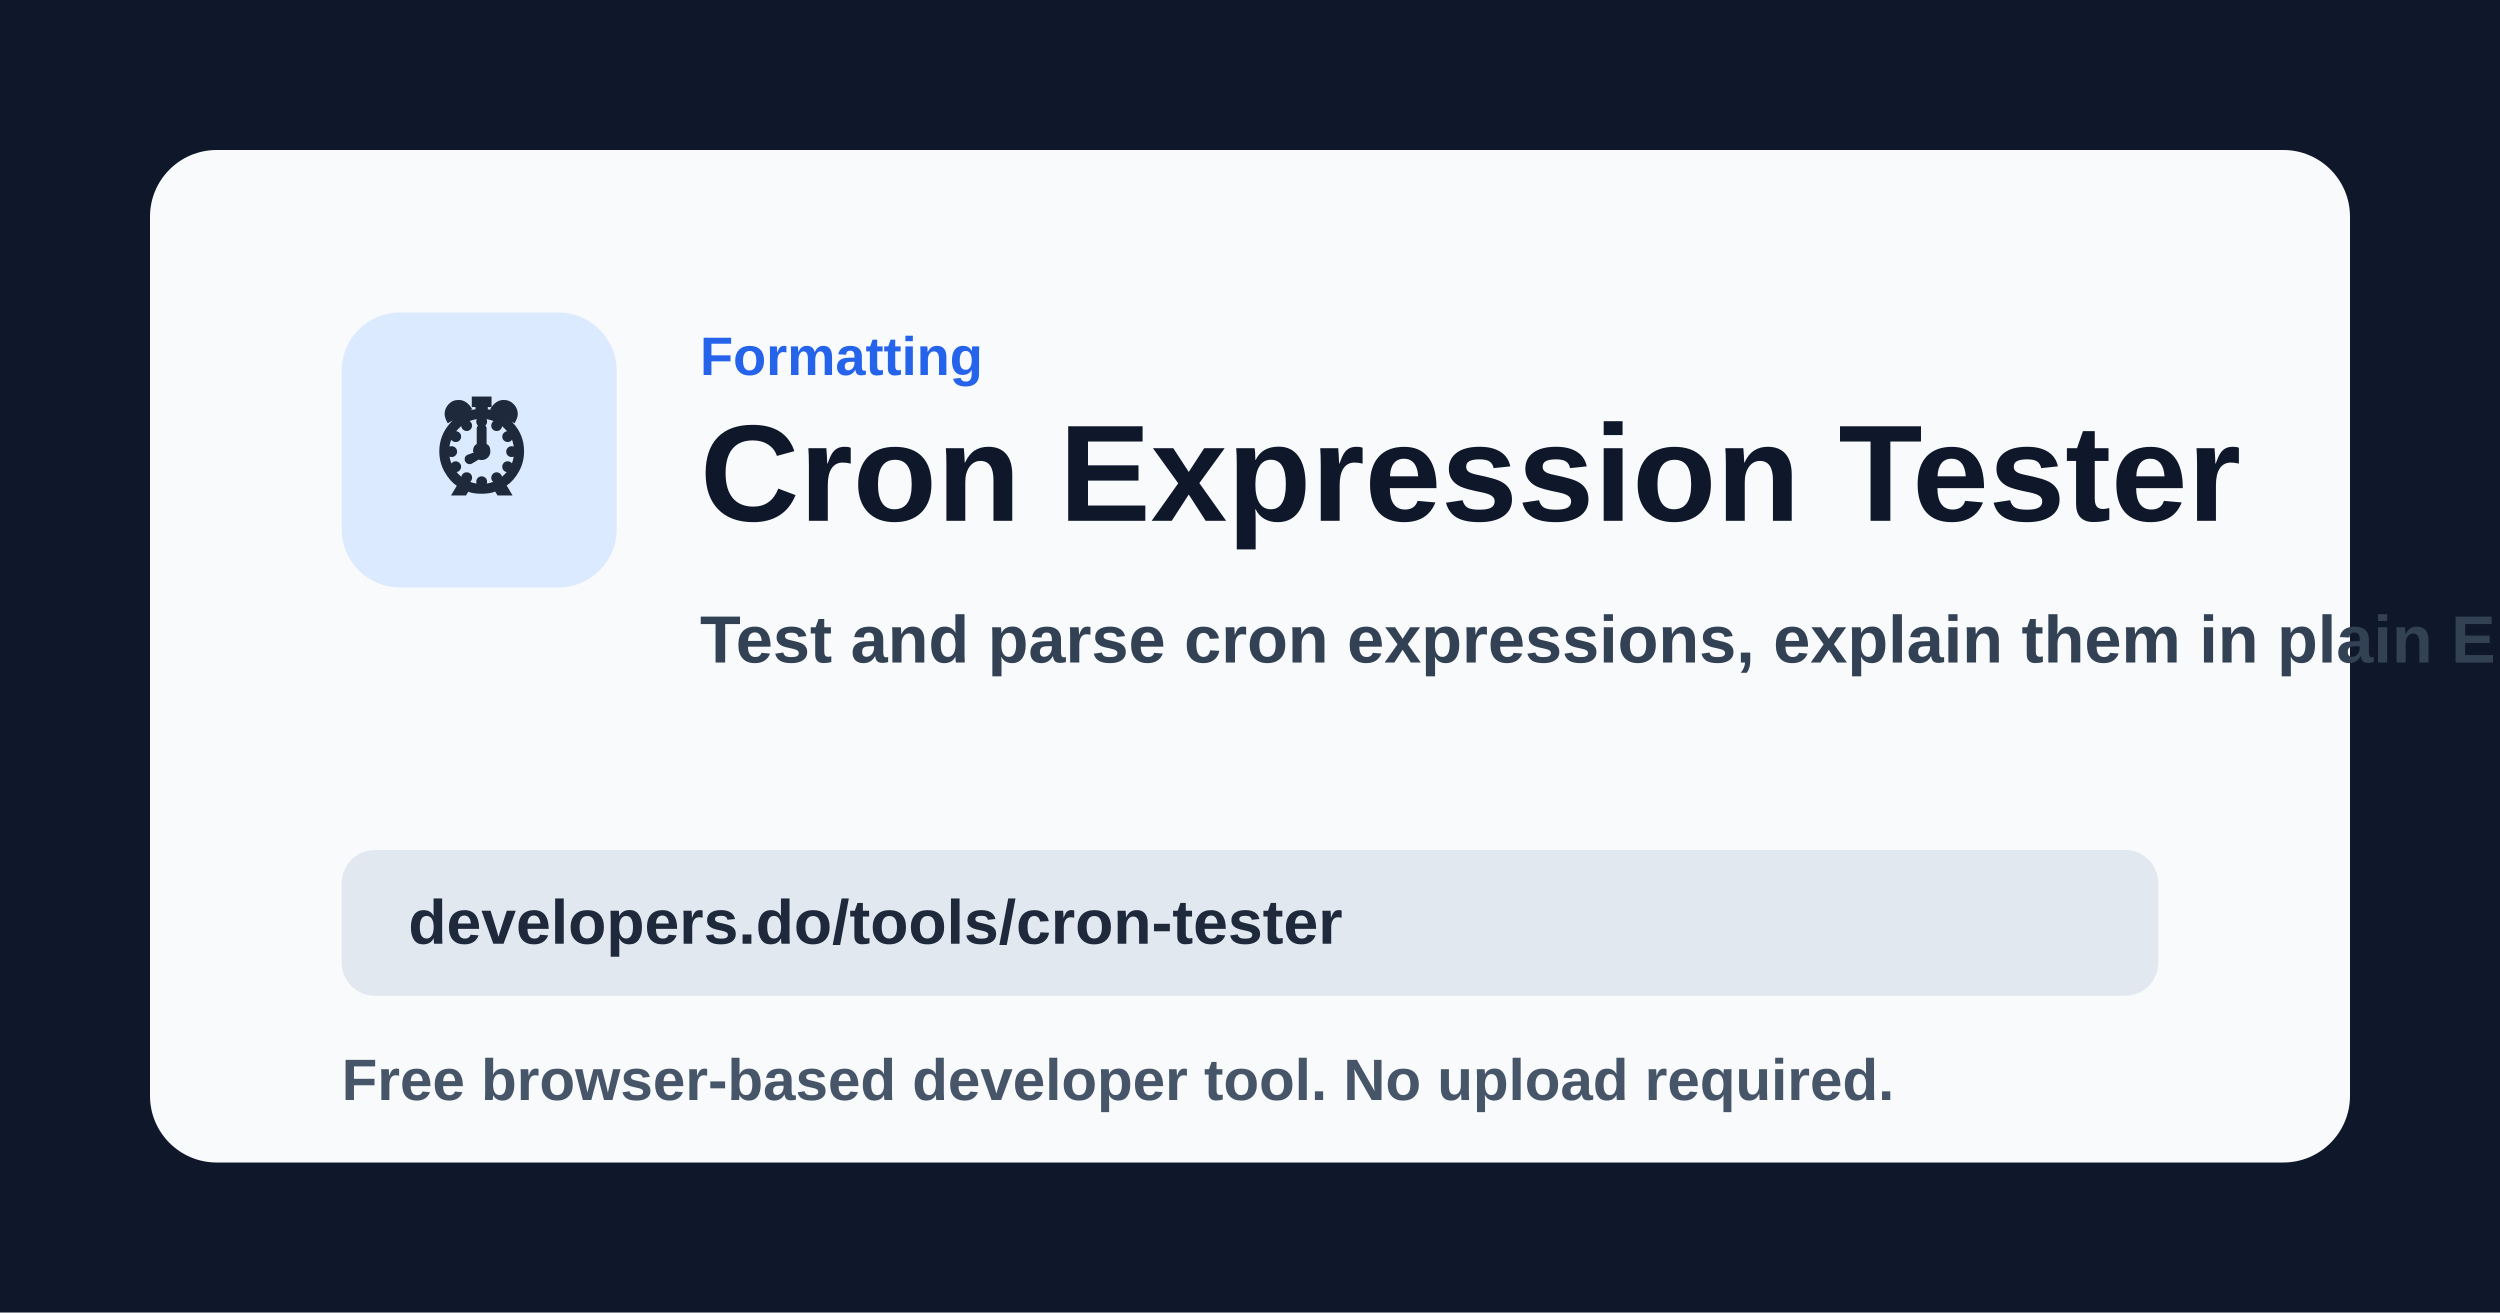
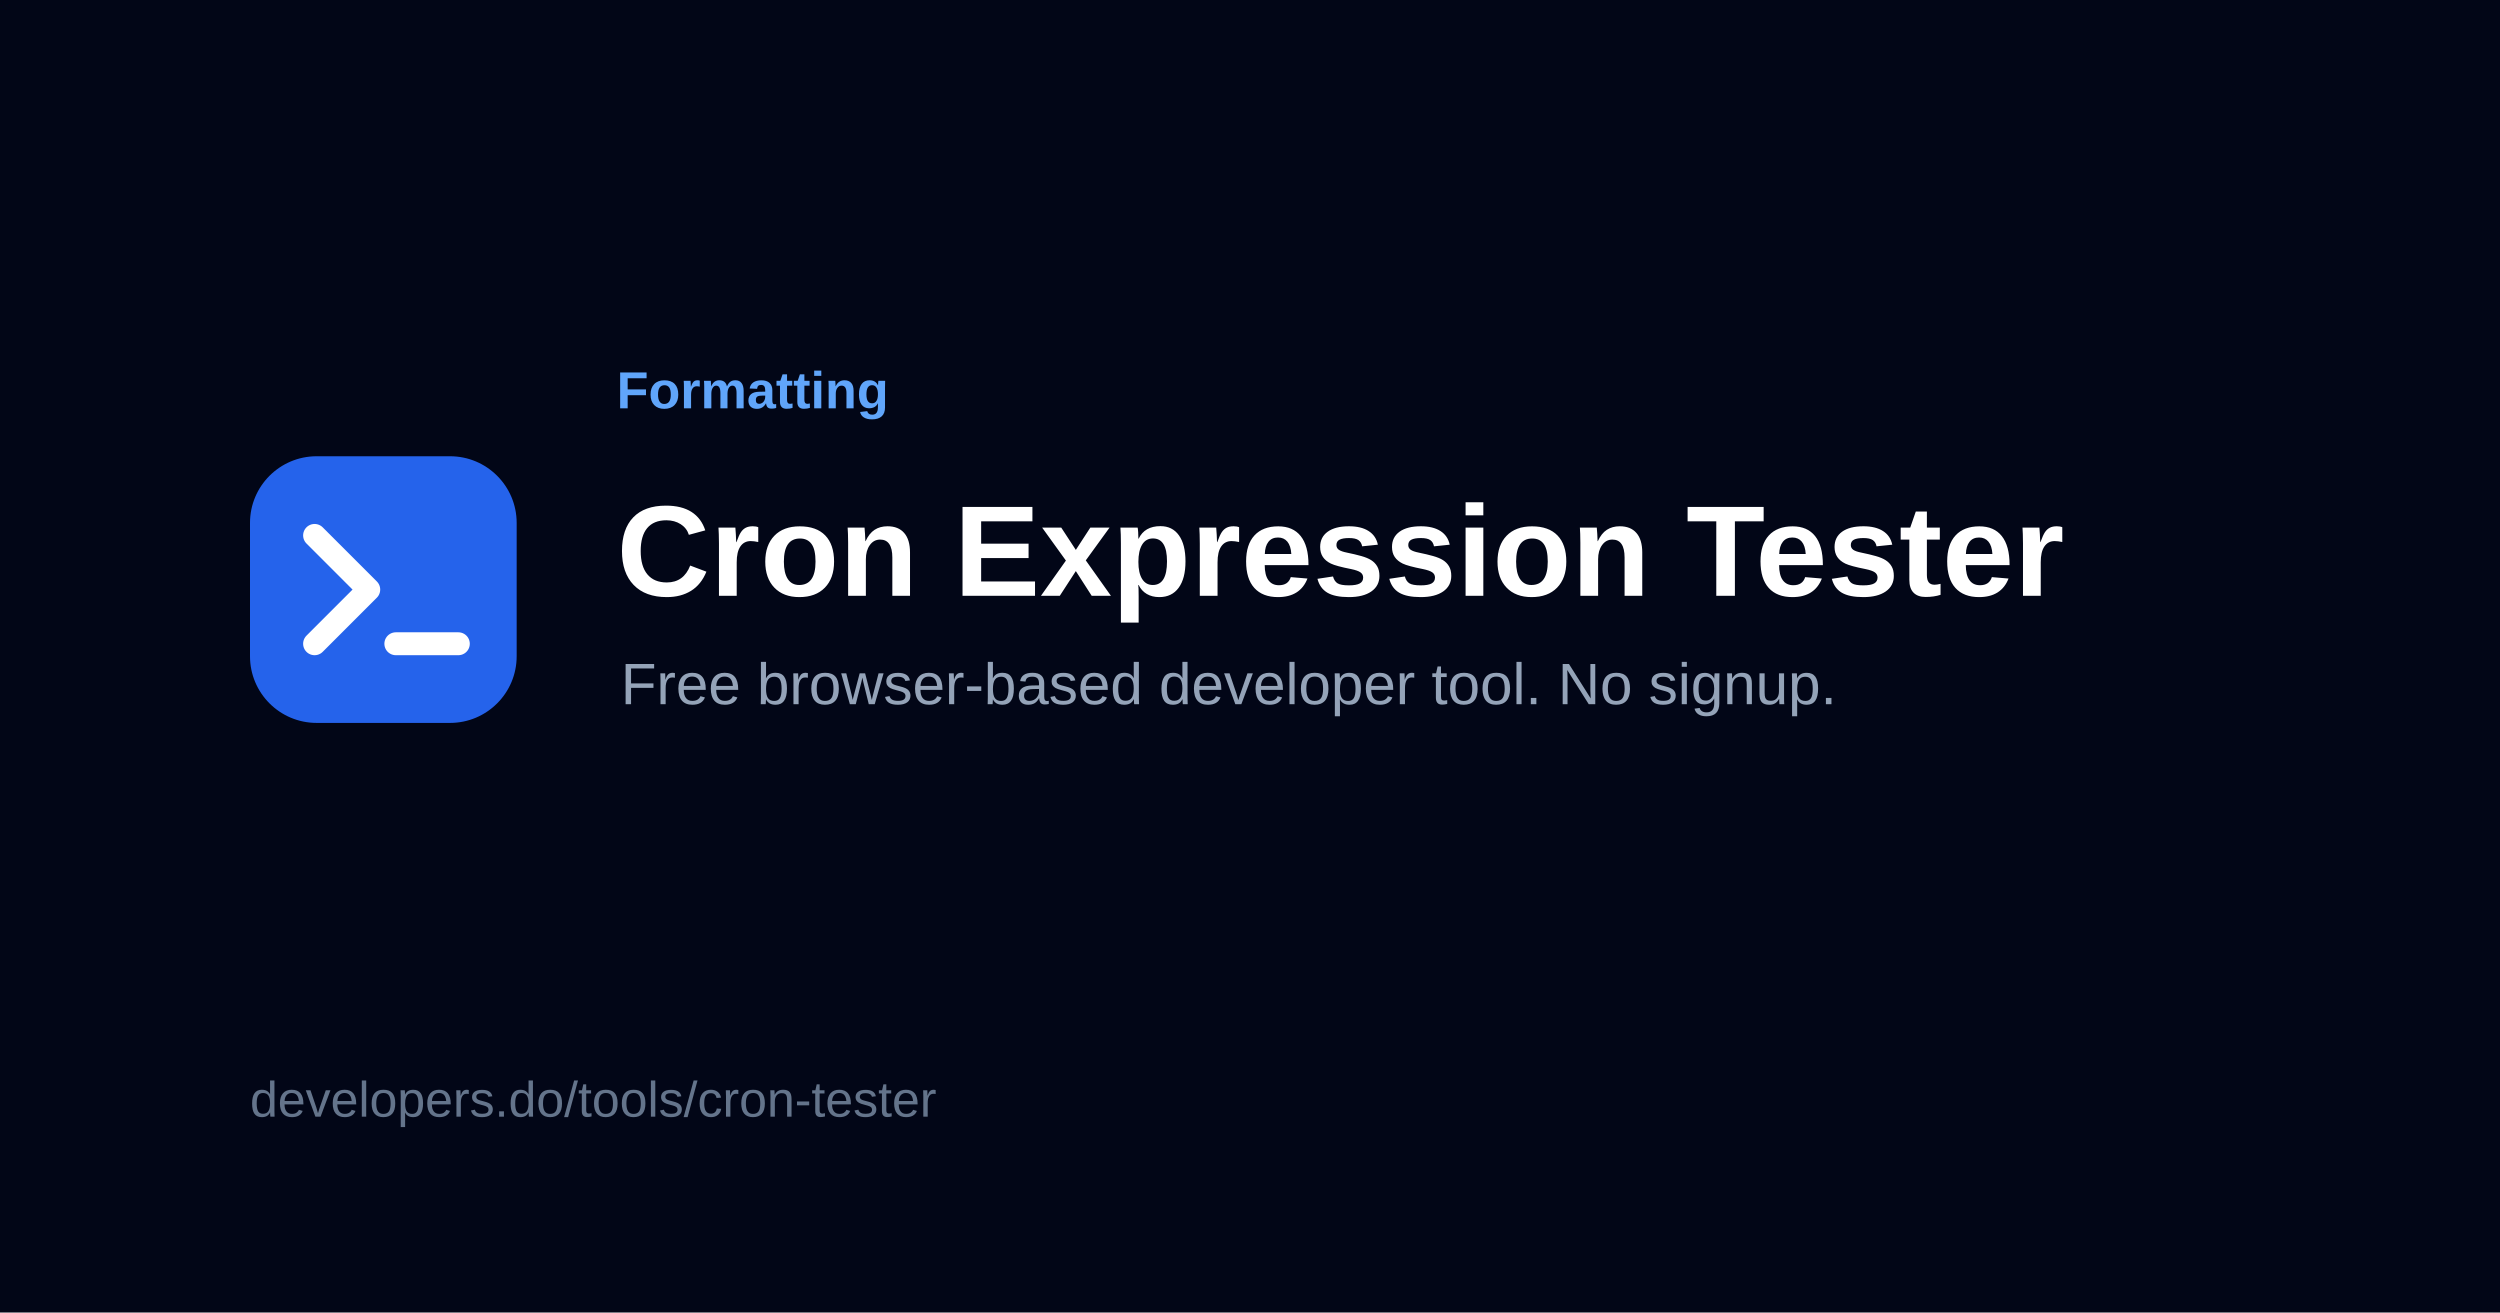
<svg xmlns="http://www.w3.org/2000/svg" width="1200" height="630" viewBox="0 0 1200 630" fill="none">
-   <rect width="1200" height="630" fill="#0f172a" />
-   <rect x="72" y="72" width="1056" height="486" rx="32" fill="#f8fafc" />
-   <rect x="164" y="150" width="132" height="132" rx="28" fill="#dbeafe" />
-   <text x="230" y="237" text-anchor="middle" fill="#1e293b" font-family="Arial, Helvetica, sans-serif" font-size="58" font-weight="800">⏰</text>
-   <text x="336" y="180" fill="#2563eb" font-family="Arial, Helvetica, sans-serif" font-size="26" font-weight="800">Formatting</text>
-   <text x="336" y="250" fill="#0f172a" font-family="Arial, Helvetica, sans-serif" font-size="66" font-weight="800">Cron Expression Tester</text>
-   <text x="336" y="318" fill="#334155" font-family="Arial, Helvetica, sans-serif" font-size="32" font-weight="600">Test and parse cron expressions, explain them in plain English, and preview upcom...</text>
-   <rect x="164" y="408" width="872" height="70" rx="16" fill="#e2e8f0" />
-   <text x="196" y="453" fill="#1e293b" font-family="Arial, Helvetica, sans-serif" font-size="30" font-weight="700">developers.do/tools/cron-tester</text>
-   <text x="164" y="528" fill="#475569" font-family="Arial, Helvetica, sans-serif" font-size="28" font-weight="600">Free browser-based developer tool. No upload required.</text>
+   <rect width="1200" height="630" fill="#020617" />
+   <rect x="120" y="219" width="128" height="128" rx="32" fill="#2563EB" />
+   <path d="M151 257L177 283L151 309" stroke="white" stroke-width="11" stroke-linecap="round" stroke-linejoin="round" />
+   <path d="M190 309H220" stroke="white" stroke-width="11" stroke-linecap="round" />
+   <text x="296" y="196" fill="#60A5FA" font-family="Arial, Helvetica, sans-serif" font-size="25" font-weight="700">Formatting</text>
+   <text fill="white" font-family="Arial, Helvetica, sans-serif" font-size="62" font-weight="800">
+     <tspan x="296" y="286">Cron Expression Tester</tspan>
+   </text>
+   <text x="298" y="338" fill="#94A3B8" font-family="Arial, Helvetica, sans-serif" font-size="28" font-weight="500">Free browser-based developer tool. No signup.</text>
+   <text x="120" y="536" fill="#64748B" font-family="Arial, Helvetica, sans-serif" font-size="24" font-weight="500">developers.do/tools/cron-tester</text>
</svg>
